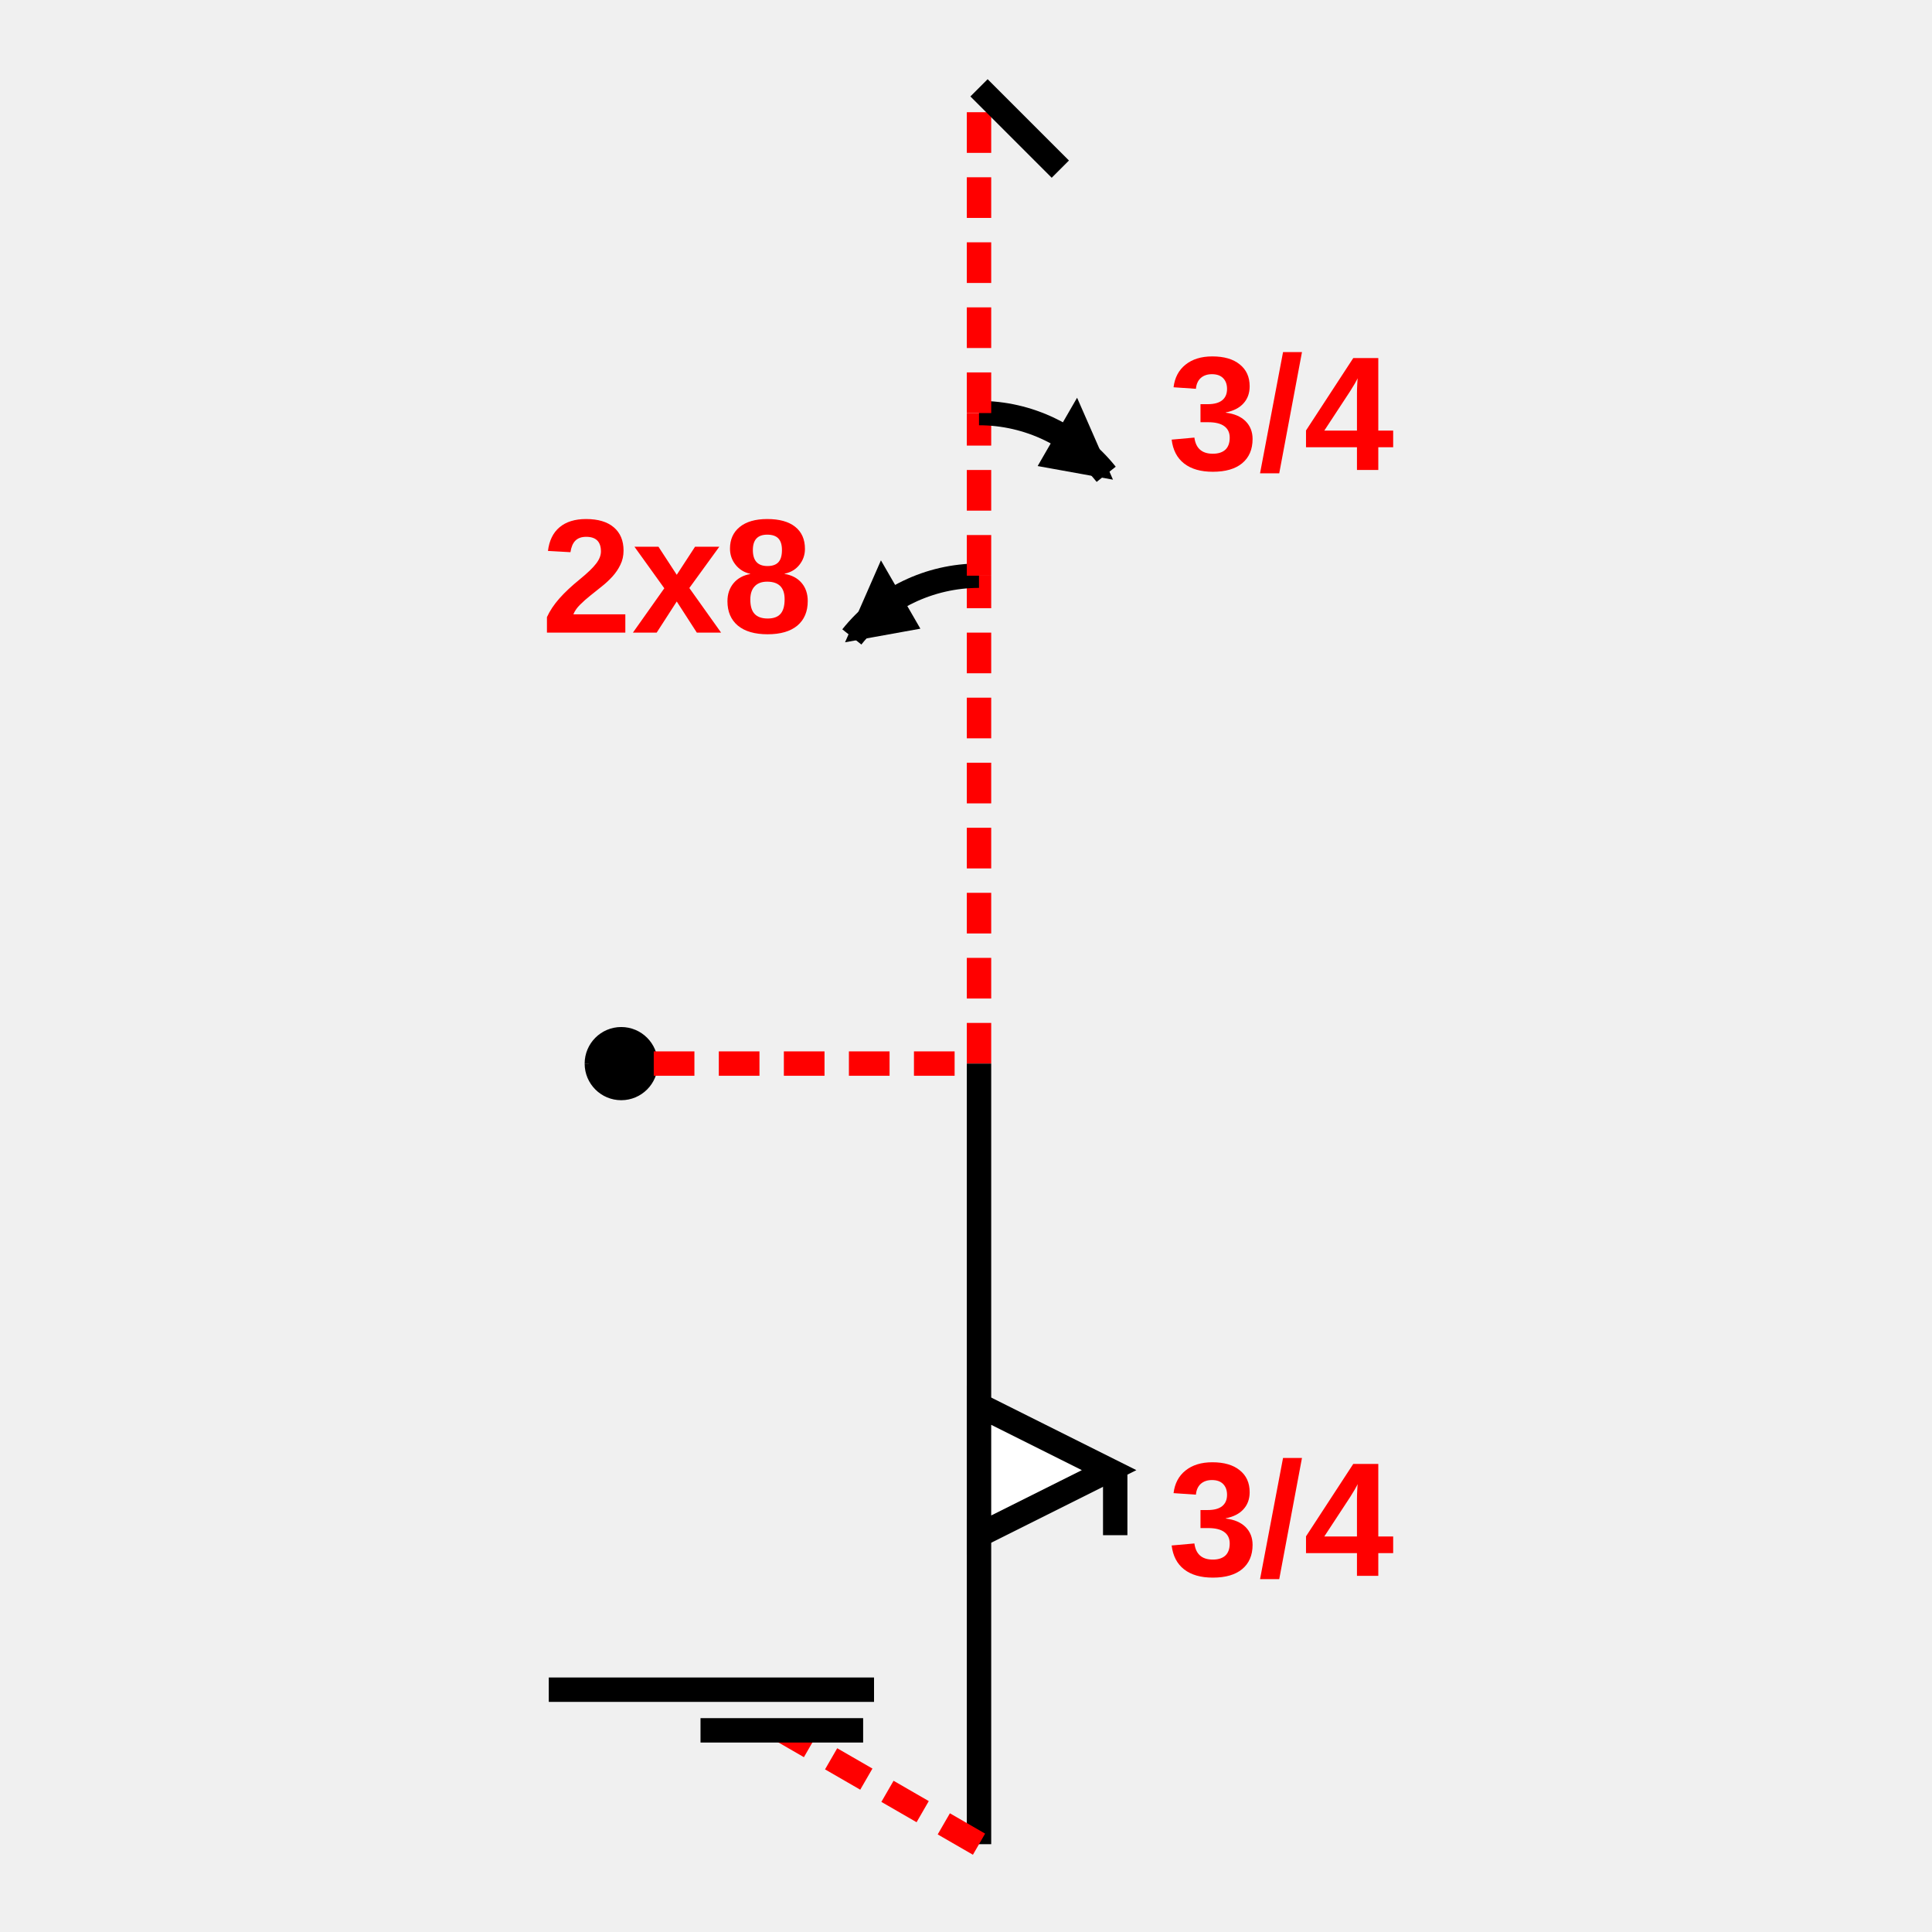
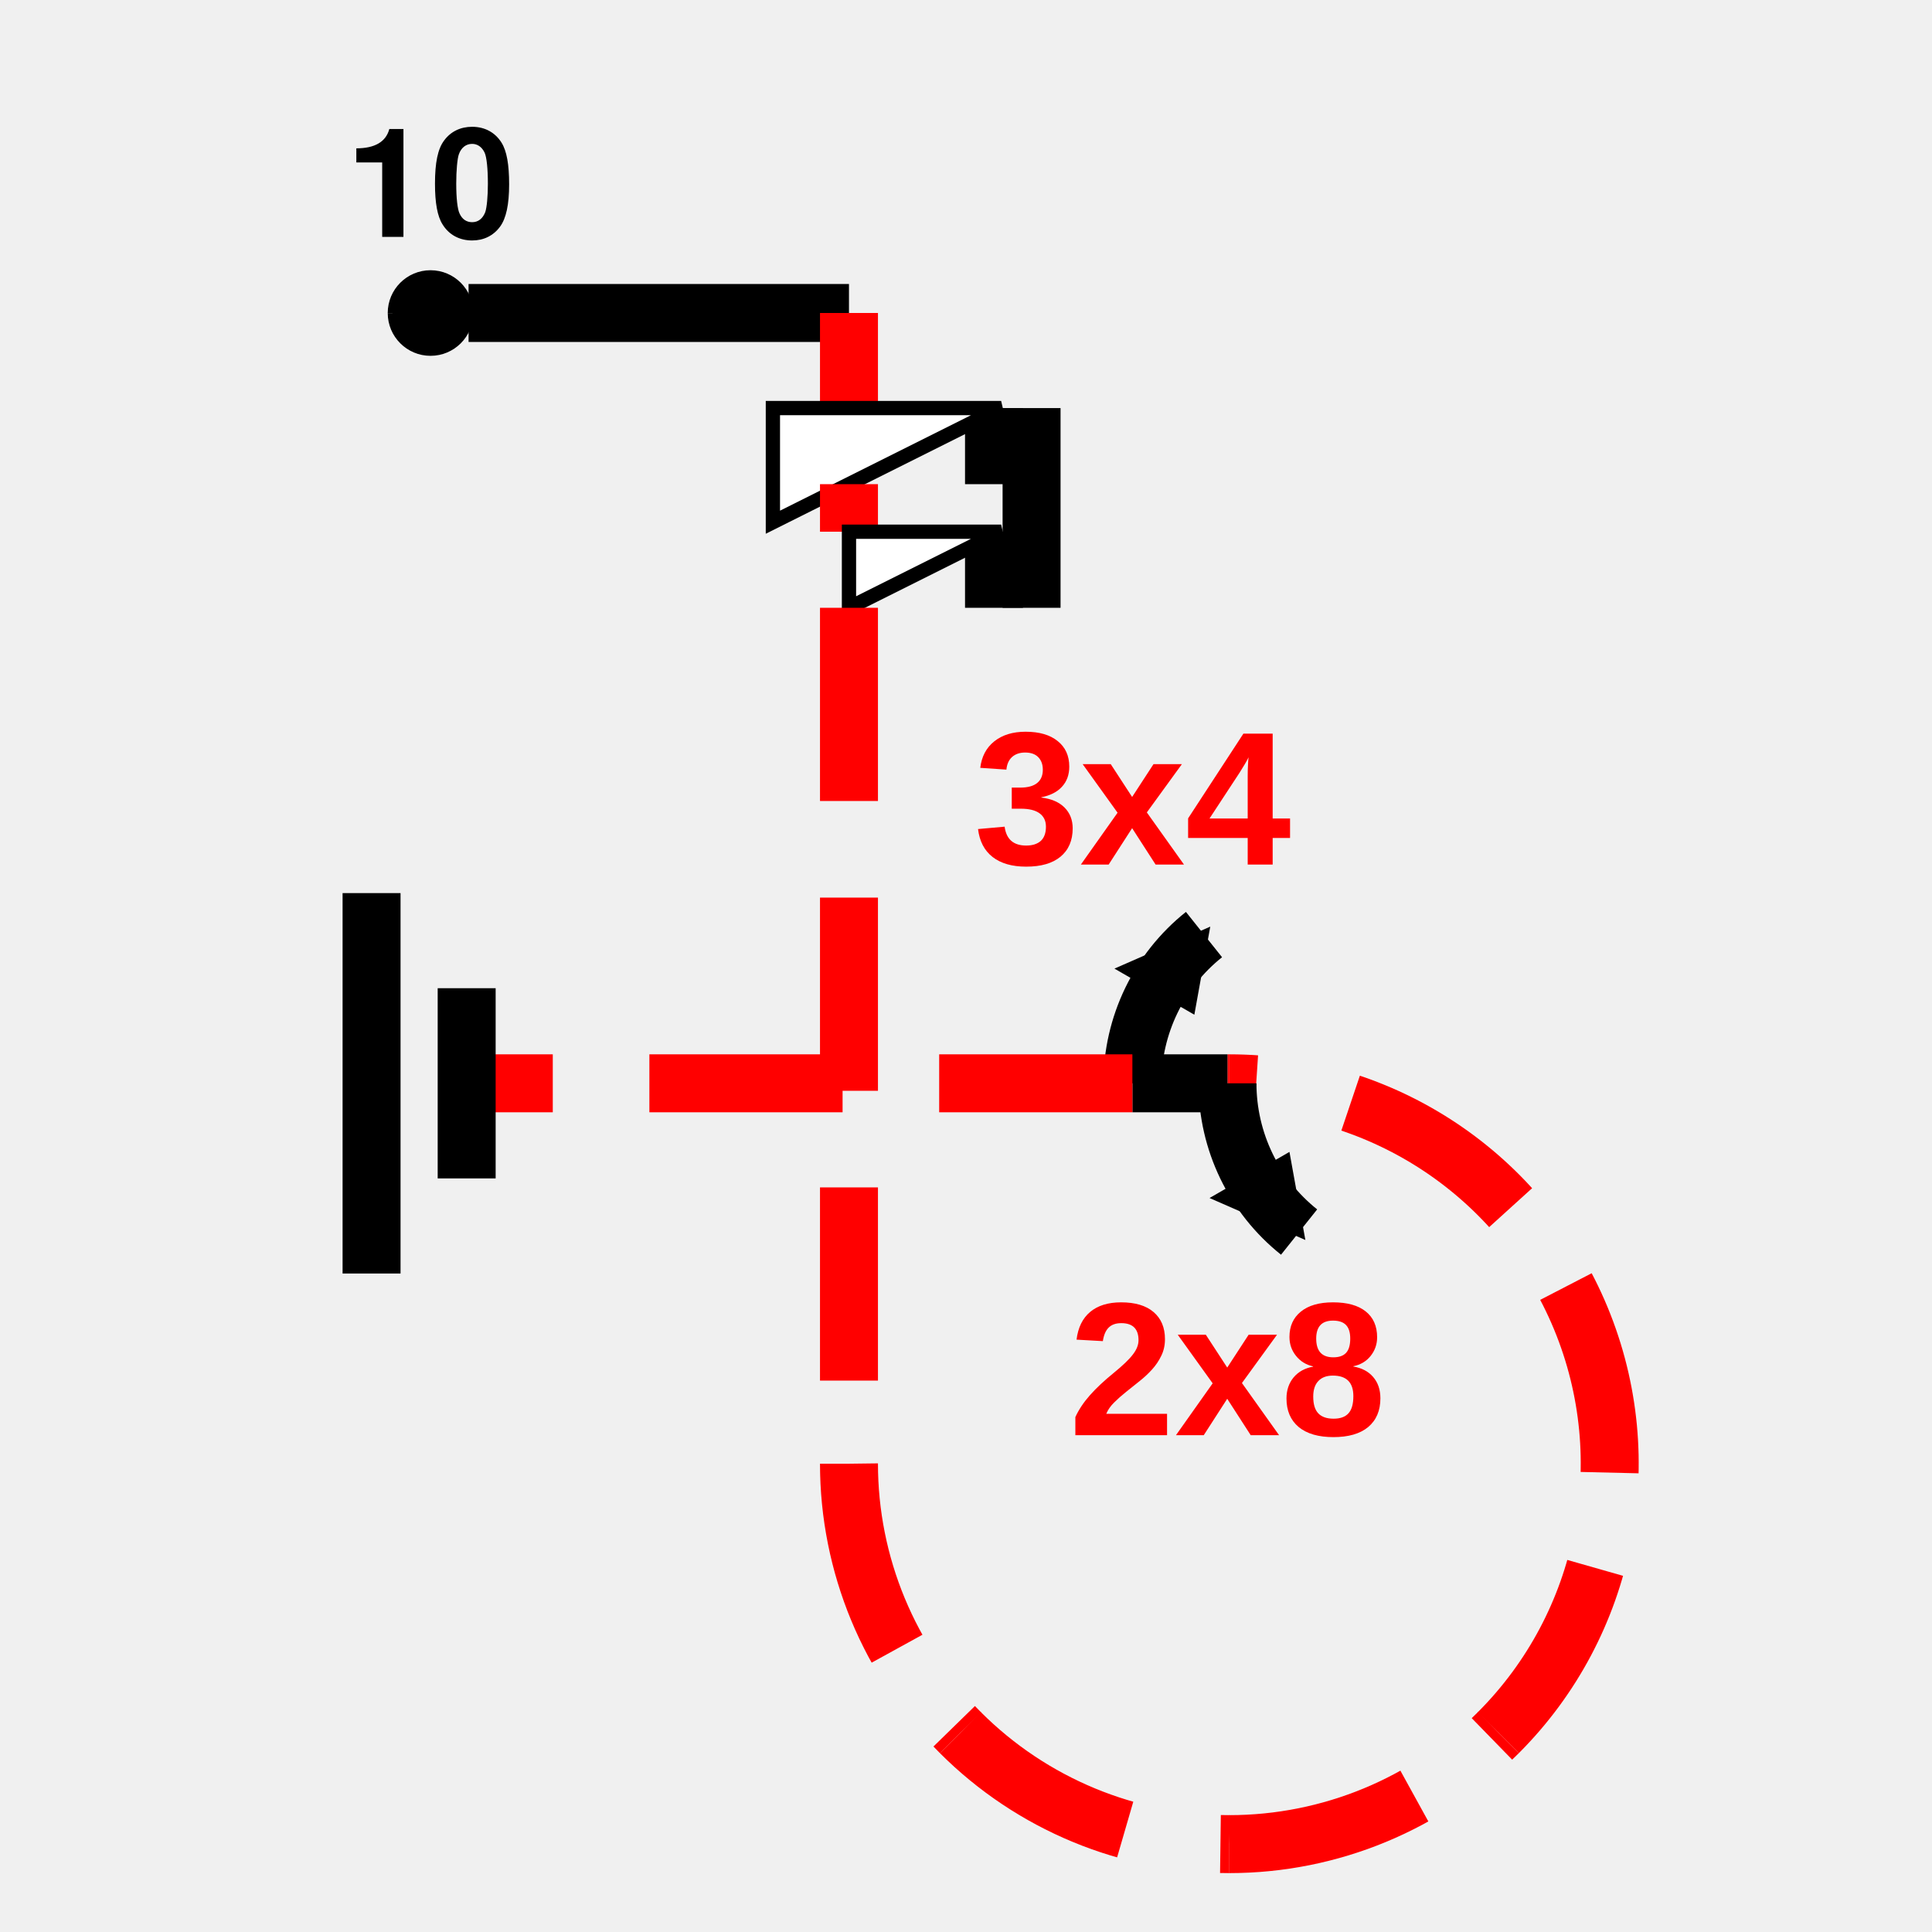
- <svg xmlns="http://www.w3.org/2000/svg" version="1.2" baseProfile="tiny" id="selectedFigureSvg" width="100px" height="100px" viewBox="-16.76 -130.8 118.32 237.6">
+ <svg xmlns="http://www.w3.org/2000/svg" version="1.2" baseProfile="tiny" id="selectedFigureSvg" width="100px" height="100px" viewBox="-18.15 -32.91 148.91 203.15">
  <g id="sequence">
    <g id="figure-2">
+       <text style="font-family: Verdana, Helvetica, Sans; font-size: 16px; font-weight: bold; fill: black;" text-anchor="middle" x="0" y="-8" class="figNr">10</text>
      <path d="M 0,0 m -4,0 a4,4 0 1 1 0,0.01" style="stroke: black; stroke-width: 1px; fill: black;" />
-       <path d="M 4,0 l 40,0" style="stroke-dasharray: 5, 3; stroke: red; stroke-width: 3px; fill: none;" class="line" id="figure-2-entry" />
-       <path d="M 44,0 l 0,-60" style="stroke-dasharray: 5, 3; stroke: red; stroke-width: 3px; fill: none;" class="line" id="figure-2-roll0-gap0" />
-       <path d="M 44,-60 m -15.64,7.53 l 3.64,-8.31 l 4,6.93 z" style="stroke: black; stroke-width: 1px; fill: black;" />
-       <path d="M 44,-60 m -15.64,7.53 a 20,20 0 0 1 15.64,-7.53 " style="stroke: black; stroke-width: 3px; fill: none;" />
-       <text style="font-family: Arial, Sans; font-size: 20px; font-weight: bold; fill: red;" text-anchor="middle" x="6.86" y="-53">2x8</text>
-       <path d="M 44,-60 l 0,-20" style="stroke-dasharray: 5, 3; stroke: red; stroke-width: 3px; fill: none;" class="line" id="figure-2-roll0-gap1" />
-       <path d="M 44,-80 m 15.64,7.53 l -3.64,-8.31 l -4,6.93 z" style="stroke: black; stroke-width: 1px; fill: black;" />
-       <path d="M 44,-80 m 15.64,7.53 a 20,20 0 0 0 -15.64,-7.53 " style="stroke: black; stroke-width: 3px; fill: none;" />
-       <text style="font-family: Arial, Sans; font-size: 20px; font-weight: bold; fill: red;" text-anchor="middle" x="81.14" y="-73">3/4</text>
-       <path d="M 44,-80 l 0,-40" style="stroke-dasharray: 5, 3; stroke: red; stroke-width: 3px; fill: none;" class="line" id="figure-2-roll0-gap2" />
-       <path d="M 44,-120 l 10,10" style="stroke: black; stroke-width: 3px; fill: none;" class="hammerTip" />
-       <path d="M 44,0 l 0,50" style="stroke: black; stroke-width: 3px; fill: none;" class="line" id="figure-2-roll1-gap0" />
-       <path d="M 44,50 m 16.75,0 l 0,8 " style="stroke: black; stroke-width: 3px; fill: none;" />
-       <path d="M 44,50 m 16,0 l -16,8 l 0,-16 z" style="stroke: black; stroke-width: 3px; fill: white;" />
-       <text style="font-family: Arial, Sans; font-size: 20px; font-weight: bold; fill: red;" text-anchor="middle" x="81.14" y="63">3/4</text>
-       <path d="M 44,56 l 0,40" style="stroke: black; stroke-width: 3px; fill: none;" class="line" id="figure-2-roll1-gap1" />
-       <path d="M 44,96 l -24.25,-14" style="stroke-dasharray: 5, 3; stroke: red; stroke-width: 3px; fill: none;" class="line" id="figure-2-exit" />
-       <path d="M 19.75,82 m 10,0 l -20,0" style="stroke: black; stroke-width: 3px; fill: none;" />
-       <path d="M 19.75,82 m 11.34,-5 l -40,0" style="stroke: black; stroke-width: 3px; fill: none;" />
+       <path d="M 4,0 l 40,0" style="stroke: black; stroke-width: 3.0px; fill: none; vector-effect: non-scaling-stroke;" class="line" id="figure-2-entry" />
+       <path d="M 44,0 l 0,10" style="stroke-dasharray: 10, 5; stroke: red; stroke-width: 3.0px; fill: none; vector-effect: non-scaling-stroke;" class="line" id="figure-2-roll0-gap0" />
+       <path d="M 44,10 m 15.25,0 l 0,8 " style="stroke: black; stroke-width: 3.0px; fill: none; vector-effect: non-scaling-stroke;" />
+       <path d="M 44,10 m 16,0 l -24,12 l 0,-12 z" style="stroke: black; stroke-width: 1.5px; fill: white;" />
+       <path d="M 44,18 l 0,5" style="stroke-dasharray: 10, 5; stroke: red; stroke-width: 3.0px; fill: none; vector-effect: non-scaling-stroke;" class="line" />
+       <path d="M 44,23 m 19.2,8 l 0,-21" style="stroke: black; stroke-width: 3.0px; fill: none; vector-effect: non-scaling-stroke;" />
+       <path d="M 44,23 m 15.25,0 l 0,8 " style="stroke: black; stroke-width: 3.0px; fill: none; vector-effect: non-scaling-stroke;" />
+       <path d="M 44,23 m 16,0 l -16,8 l 0,-8 z" style="stroke: black; stroke-width: 1.5px; fill: white;" />
+       <path d="M 44,31 l 0,90" style="stroke-dasharray: 10, 5; stroke: red; stroke-width: 3.0px; fill: none; vector-effect: non-scaling-stroke;" class="line" id="figure-2-roll0-gap1" />
+       <path d="M 44,121 a40,40 0 0 0 11.72,28.28" style="stroke-dasharray: 10, 5; stroke: red; stroke-width: 3.0px; fill: none; vector-effect: non-scaling-stroke;" />
+       <path d="M 55.72,149.28 a40,40 0 0 0 28.28,11.72" style="stroke-dasharray: 10, 5; stroke: red; stroke-width: 3.0px; fill: none; vector-effect: non-scaling-stroke;" />
+       <path d="M 84,161 a40,40 0 0 0 28.28,-11.72" style="stroke-dasharray: 10, 5; stroke: red; stroke-width: 3.0px; fill: none; vector-effect: non-scaling-stroke;" />
+       <path d="M 112.28,149.28 a40,40 0 0 0 -28.28,-68.28" style="stroke-dasharray: 10, 5; stroke: red; stroke-width: 3.0px; fill: none; vector-effect: non-scaling-stroke;" />
+       <path d="M 84,81 l -0.2,0" style="stroke-dasharray: 10, 5; stroke: red; stroke-width: 3.0px; fill: none; vector-effect: non-scaling-stroke;" class="line" id="figure-2-roll2-gap0" />
+       <path d="M 83.8,81 m 7.53,15.64 l -8.31,-3.64 l 6.93,-4 z" style="stroke: black; stroke-width: 1px; fill: black;" />
+       <path d="M 83.8,81 m 7.53,15.64 a 20,20 0 0 1 -7.53,-15.64 " style="stroke: black; stroke-width: 3.0px; fill: none; vector-effect: non-scaling-stroke;" />
+       <text style="font-family: Arial, Sans; font-size: 20px; font-weight: bold; fill: red;" text-anchor="middle" x="83.8" y="118">2x8</text>
+       <path d="M 83.8,81 l -10,0" style="stroke: black; stroke-width: 3.0px; fill: none; vector-effect: non-scaling-stroke;" class="line" id="figure-2-roll2-gap0" />
+       <path d="M 73.8,81 m 7.53,-15.64 l -8.31,3.64 l 6.93,4 z" style="stroke: black; stroke-width: 1px; fill: black;" />
+       <path d="M 73.8,81 m 7.53,-15.64 a 20,20 0 0 0 -7.53,15.64 " style="stroke: black; stroke-width: 3.0px; fill: none; vector-effect: non-scaling-stroke;" />
+       <text style="font-family: Arial, Sans; font-size: 20px; font-weight: bold; fill: red;" text-anchor="middle" x="73.8" y="58">3x4</text>
+       <path d="M 73.8,81 l -70,0" style="stroke-dasharray: 10, 5; stroke: red; stroke-width: 3.0px; fill: none; vector-effect: non-scaling-stroke;" class="line" id="figure-2-exit" />
+       <path d="M 3.8,81 m 0,-10 l 0,20" style="stroke: black; stroke-width: 3.0px; fill: none; vector-effect: non-scaling-stroke;" />
+       <path d="M 3.8,81 m -10,-20 l 0,40" style="stroke: black; stroke-width: 3.0px; fill: none; vector-effect: non-scaling-stroke;" />
    </g>
  </g>
</svg>
